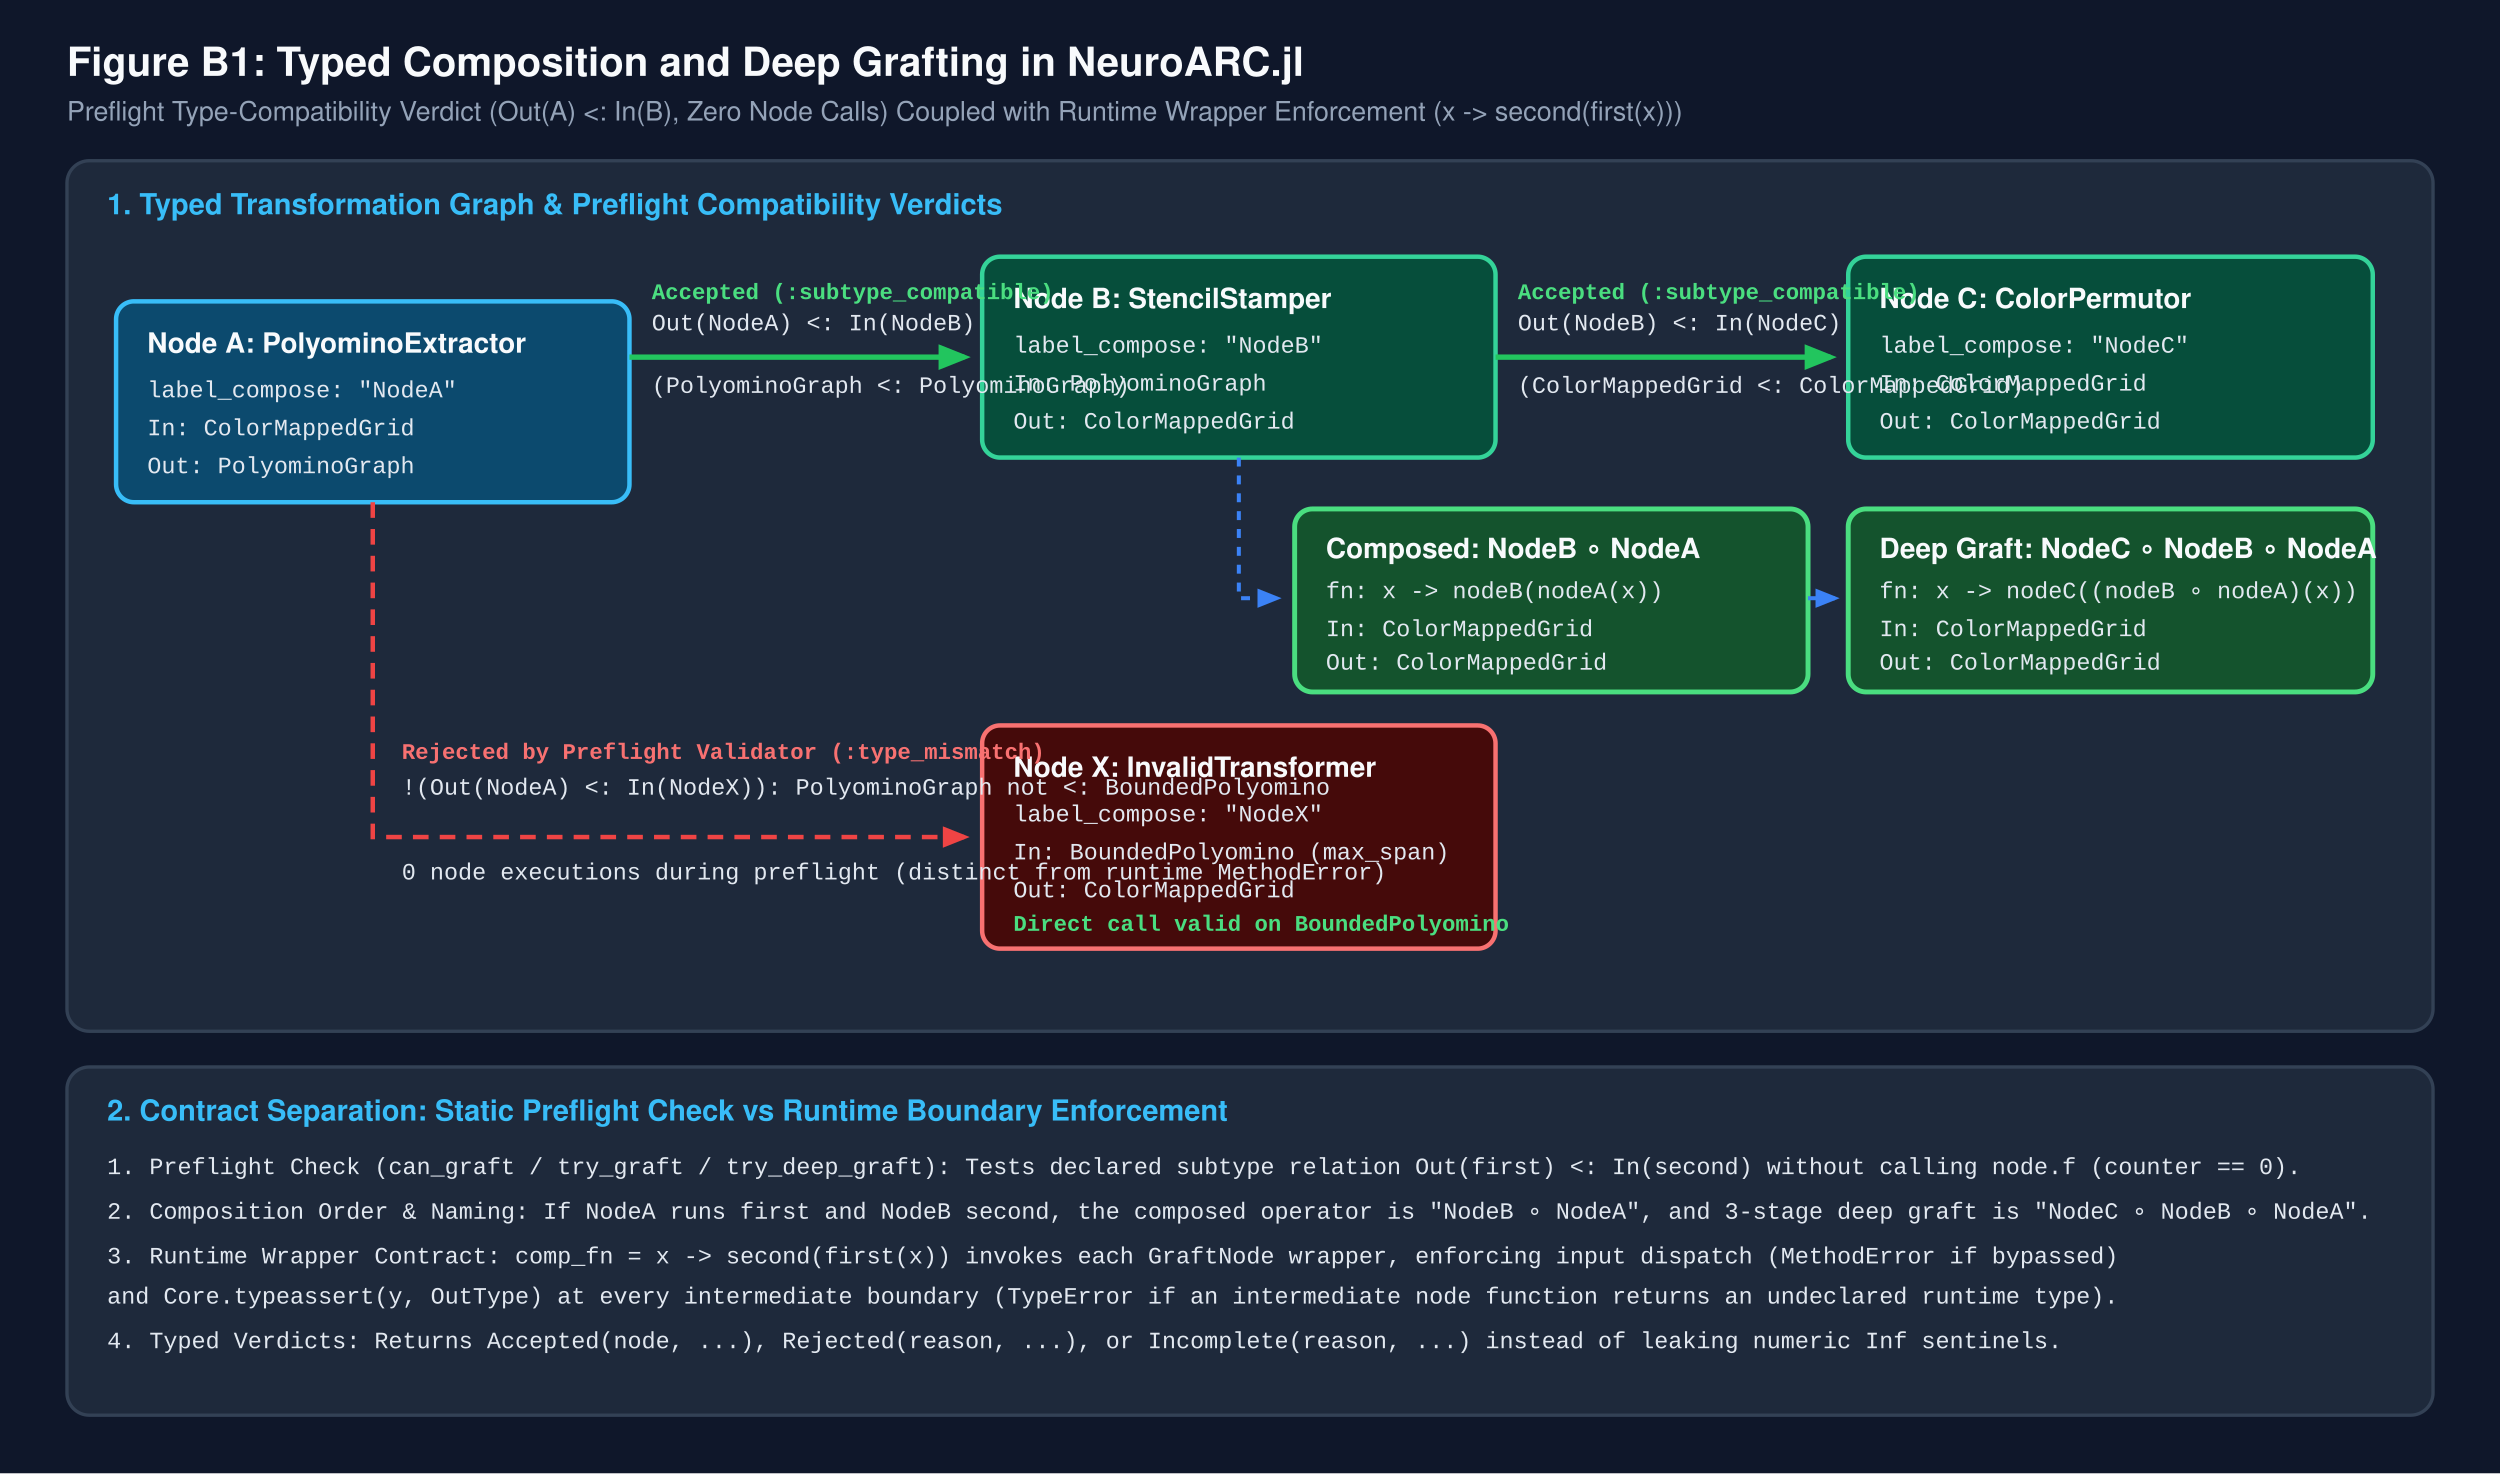
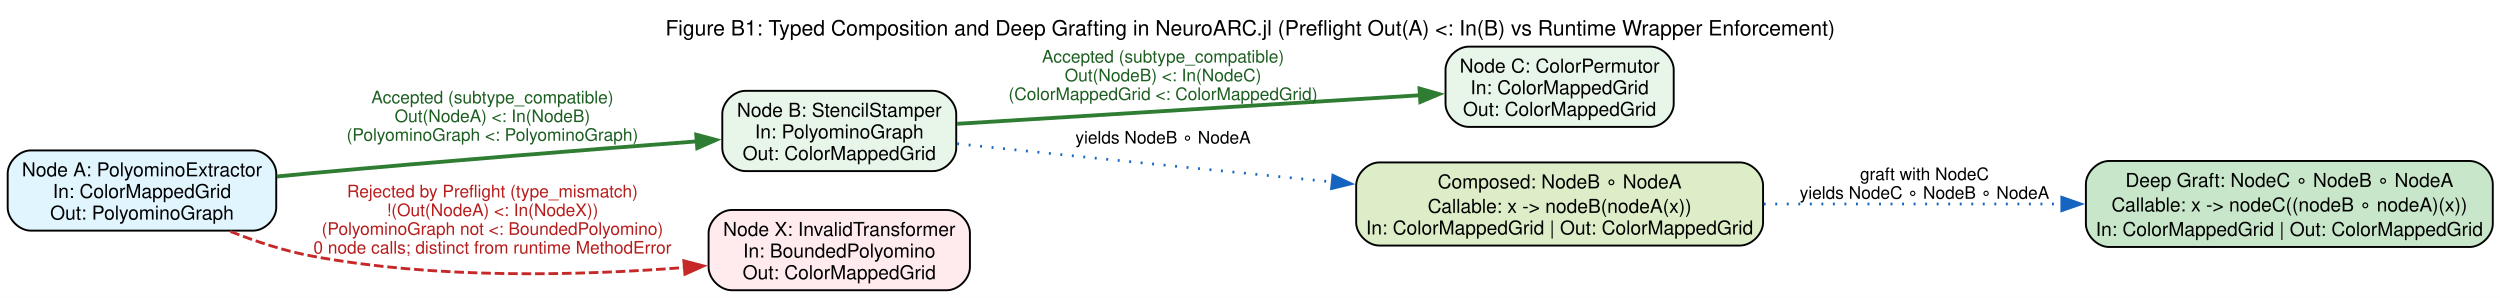
- <svg xmlns="http://www.w3.org/2000/svg" viewBox="0 0 1120 660" width="100%" height="100%">
-   <defs>
-     <style>
-       .bg { fill: #0f172a; }
-       .panel { fill: #1e293b; stroke: #334155; stroke-width: 1.5; rx: 10; }
-       .node-a { fill: #0c4a6e; stroke: #38bdf8; stroke-width: 2; rx: 8; }
-       .node-valid { fill: #064e3b; stroke: #34d399; stroke-width: 2; rx: 8; }
-       .node-comp { fill: #14532d; stroke: #4ade80; stroke-width: 2.2; rx: 8; }
-       .node-reject { fill: #450a0a; stroke: #f87171; stroke-width: 2; rx: 8; }
-       .title { font-family: 'Helvetica Neue', Helvetica, Arial, sans-serif; font-size: 18px; font-weight: 700; fill: #f8fafc; }
-       .subtitle { font-family: 'Helvetica Neue', Helvetica, Arial, sans-serif; font-size: 12px; fill: #94a3b8; }
-       .sec-hdr { font-family: 'Helvetica Neue', Helvetica, Arial, sans-serif; font-size: 13px; font-weight: 700; fill: #38bdf8; }
-       .node-title { font-family: 'Helvetica Neue', Helvetica, Arial, sans-serif; font-size: 12.5px; font-weight: 700; fill: #f8fafc; }
-       .mono { font-family: 'JetBrains Mono', 'Courier New', monospace; font-size: 10.5px; fill: #e2e8f0; }
-       .edge-ok-txt { font-family: 'JetBrains Mono', 'Courier New', monospace; font-size: 10px; font-weight: 700; fill: #4ade80; }
-       .edge-err-txt { font-family: 'JetBrains Mono', 'Courier New', monospace; font-size: 10px; font-weight: 700; fill: #f87171; }
-       .edge-comp-txt { font-family: 'JetBrains Mono', 'Courier New', monospace; font-size: 10px; font-weight: 700; fill: #60a5fa; }
-       .edge-ok { stroke: #22c55e; stroke-width: 2.4; fill: none; marker-end: url(#arrowOk); }
-       .edge-err { stroke: #ef4444; stroke-width: 2.0; stroke-dasharray: 7,5; fill: none; marker-end: url(#arrowErr); }
-       .edge-comp { stroke: #3b82f6; stroke-width: 1.8; stroke-dasharray: 4,4; fill: none; marker-end: url(#arrowComp); }
-     </style>
-     <marker id="arrowOk" viewBox="0 0 10 10" refX="8" refY="5" markerWidth="6" markerHeight="6" orient="auto-start-reverse">
-       <path d="M 0 1 L 10 5 L 0 9 z" fill="#22c55e" />
-     </marker>
-     <marker id="arrowErr" viewBox="0 0 10 10" refX="8" refY="5" markerWidth="6" markerHeight="6" orient="auto-start-reverse">
-       <path d="M 0 1 L 10 5 L 0 9 z" fill="#ef4444" />
-     </marker>
-     <marker id="arrowComp" viewBox="0 0 10 10" refX="8" refY="5" markerWidth="6" markerHeight="6" orient="auto-start-reverse">
-       <path d="M 0 1 L 10 5 L 0 9 z" fill="#3b82f6" />
-     </marker>
-   </defs>
-   <rect width="1120" height="660" class="bg" />
-   <text x="30" y="34" class="title">Figure B1: Typed Composition and Deep Grafting in NeuroARC.jl</text>
-   <text x="30" y="54" class="subtitle">Preflight Type-Compatibility Verdict (Out(A) &lt;: In(B), Zero Node Calls) Coupled with Runtime Wrapper Enforcement (x -&gt; second(first(x)))</text>
-   <rect x="30" y="72" width="1060" height="390" class="panel" />
-   <text x="48" y="96" class="sec-hdr">1. Typed Transformation Graph &amp; Preflight Compatibility Verdicts</text>
-   <rect x="52" y="135" width="230" height="90" class="node-a" />
-   <text x="66" y="158" class="node-title">Node A: PolyominoExtractor</text>
-   <text x="66" y="178" class="mono">label_compose: "NodeA"</text>
-   <text x="66" y="195" class="mono">In:  ColorMappedGrid</text>
-   <text x="66" y="212" class="mono">Out: PolyominoGraph</text>
-   <rect x="440" y="115" width="230" height="90" class="node-valid" />
-   <text x="454" y="138" class="node-title">Node B: StencilStamper</text>
-   <text x="454" y="158" class="mono">label_compose: "NodeB"</text>
-   <text x="454" y="175" class="mono">In:  PolyominoGraph</text>
-   <text x="454" y="192" class="mono">Out: ColorMappedGrid</text>
-   <rect x="828" y="115" width="235" height="90" class="node-valid" />
-   <text x="842" y="138" class="node-title">Node C: ColorPermutor</text>
-   <text x="842" y="158" class="mono">label_compose: "NodeC"</text>
-   <text x="842" y="175" class="mono">In:  ColorMappedGrid</text>
-   <text x="842" y="192" class="mono">Out: ColorMappedGrid</text>
-   <rect x="440" y="325" width="230" height="100" class="node-reject" />
-   <text x="454" y="348" class="node-title">Node X: InvalidTransformer</text>
-   <text x="454" y="368" class="mono">label_compose: "NodeX"</text>
-   <text x="454" y="385" class="mono">In:  BoundedPolyomino (max_span)</text>
-   <text x="454" y="402" class="mono">Out: ColorMappedGrid</text>
-   <text x="454" y="417" class="edge-ok-txt">Direct call valid on BoundedPolyomino</text>
-   <rect x="580" y="228" width="230" height="82" class="node-comp" />
-   <text x="594" y="250" class="node-title">Composed: NodeB ∘ NodeA</text>
-   <text x="594" y="268" class="mono">fn: x -&gt; nodeB(nodeA(x))</text>
-   <text x="594" y="285" class="mono">In: ColorMappedGrid</text>
-   <text x="594" y="300" class="mono">Out: ColorMappedGrid</text>
-   <rect x="828" y="228" width="235" height="82" class="node-comp" />
-   <text x="842" y="250" class="node-title">Deep Graft: NodeC ∘ NodeB ∘ NodeA</text>
-   <text x="842" y="268" class="mono">fn: x -&gt; nodeC((nodeB ∘ nodeA)(x))</text>
-   <text x="842" y="285" class="mono">In: ColorMappedGrid</text>
-   <text x="842" y="300" class="mono">Out: ColorMappedGrid</text>
-   <line x1="282" y1="160" x2="432" y2="160" class="edge-ok" />
-   <text x="292" y="134" class="edge-ok-txt">Accepted (:subtype_compatible)</text>
-   <text x="292" y="148" class="mono">Out(NodeA) &lt;: In(NodeB)</text>
-   <text x="292" y="176" class="mono">(PolyominoGraph &lt;: PolyominoGraph)</text>
-   <line x1="670" y1="160" x2="820" y2="160" class="edge-ok" />
-   <text x="680" y="134" class="edge-ok-txt">Accepted (:subtype_compatible)</text>
-   <text x="680" y="148" class="mono">Out(NodeB) &lt;: In(NodeC)</text>
-   <text x="680" y="176" class="mono">(ColorMappedGrid &lt;: ColorMappedGrid)</text>
-   <path d="M 167 225 L 167 375 L 432 375" class="edge-err" />
-   <text x="180" y="340" class="edge-err-txt">Rejected by Preflight Validator (:type_mismatch)</text>
-   <text x="180" y="356" class="mono">!(Out(NodeA) &lt;: In(NodeX)): PolyominoGraph not &lt;: BoundedPolyomino</text>
-   <text x="180" y="394" class="mono">0 node executions during preflight (distinct from runtime MethodError)</text>
-   <path d="M 555 205 L 555 268 L 572 268" class="edge-comp" />
-   <line x1="810" y1="268" x2="822" y2="268" class="edge-comp" />
-   <rect x="30" y="478" width="1060" height="156" class="panel" />
-   <text x="48" y="502" class="sec-hdr">2. Contract Separation: Static Preflight Check vs Runtime Boundary Enforcement</text>
-   <text x="48" y="526" class="mono">1. Preflight Check (can_graft / try_graft / try_deep_graft): Tests declared subtype relation Out(first) &lt;: In(second) without calling node.f (counter == 0).</text>
-   <text x="48" y="546" class="mono">2. Composition Order &amp; Naming: If NodeA runs first and NodeB second, the composed operator is "NodeB ∘ NodeA", and 3-stage deep graft is "NodeC ∘ NodeB ∘ NodeA".</text>
-   <text x="48" y="566" class="mono">3. Runtime Wrapper Contract: comp_fn = x -&gt; second(first(x)) invokes each GraftNode wrapper, enforcing input dispatch (MethodError if bypassed)</text>
-   <text x="48" y="584" class="mono">   and Core.typeassert(y, OutType) at every intermediate boundary (TypeError if an intermediate node function returns an undeclared runtime type).</text>
-   <text x="48" y="604" class="mono">4. Typed Verdicts: Returns Accepted(node, ...), Rejected(reason, ...), or Incomplete(reason, ...) instead of leaking numeric Inf sentinels.</text>
+ <svg xmlns="http://www.w3.org/2000/svg" width="1301pt" height="155pt" viewBox="0.00 0.00 1301.00 155.00">
+   <g id="graph0" class="graph" transform="scale(1 1) rotate(0) translate(4 151.03)">
+     <polygon fill="white" stroke="none" points="-4,4 -4,-151.03 1297.25,-151.03 1297.25,4 -4,4" />
+     <text xml:space="preserve" text-anchor="middle" x="646.62" y="-132.58" font-family="Helvetica,sans-Serif" font-size="11.00">Figure B1: Typed Composition and Deep Grafting in NeuroARC.jl (Preflight Out(A) &lt;: In(B) vs Runtime Wrapper Enforcement)</text>
+     <g id="node1" class="node">
+       <path fill="#e1f5fe" stroke="black" d="M127.75,-72.75C127.75,-72.75 12,-72.75 12,-72.75 6,-72.75 0,-66.75 0,-60.75 0,-60.75 0,-43 0,-43 0,-37 6,-31 12,-31 12,-31 127.75,-31 127.75,-31 133.75,-31 139.75,-37 139.75,-43 139.75,-43 139.75,-60.75 139.75,-60.75 139.75,-66.75 133.75,-72.75 127.75,-72.75" />
+       <text xml:space="preserve" text-anchor="middle" x="69.88" y="-59.25" font-family="Helvetica,sans-Serif" font-size="10.00">Node A: PolyominoExtractor</text>
+       <text xml:space="preserve" text-anchor="middle" x="69.88" y="-48" font-family="Helvetica,sans-Serif" font-size="10.00">In: ColorMappedGrid</text>
+       <text xml:space="preserve" text-anchor="middle" x="69.88" y="-36.75" font-family="Helvetica,sans-Serif" font-size="10.00">Out: PolyominoGraph</text>
+     </g>
+     <g id="node2" class="node">
+       <path fill="#e8f5e9" stroke="black" d="M481.62,-103.75C481.62,-103.75 383.88,-103.75 383.88,-103.75 377.88,-103.75 371.88,-97.75 371.88,-91.75 371.88,-91.75 371.88,-74 371.88,-74 371.88,-68 377.88,-62 383.88,-62 383.88,-62 481.62,-62 481.62,-62 487.62,-62 493.62,-68 493.62,-74 493.62,-74 493.62,-91.75 493.62,-91.75 493.62,-97.75 487.62,-103.75 481.62,-103.75" />
+       <text xml:space="preserve" text-anchor="middle" x="432.75" y="-90.25" font-family="Helvetica,sans-Serif" font-size="10.00">Node B: StencilStamper</text>
+       <text xml:space="preserve" text-anchor="middle" x="432.75" y="-79" font-family="Helvetica,sans-Serif" font-size="10.00">In: PolyominoGraph</text>
+       <text xml:space="preserve" text-anchor="middle" x="432.75" y="-67.75" font-family="Helvetica,sans-Serif" font-size="10.00">Out: ColorMappedGrid</text>
+     </g>
+     <g id="edge1" class="edge">
+       <path fill="none" stroke="#2e7d32" stroke-width="2" d="M140.09,-59.19C146.06,-59.78 152.01,-60.35 157.75,-60.88 225.83,-67.13 303.53,-73.28 358.75,-77.47" />
+       <polygon fill="#2e7d32" stroke="#2e7d32" stroke-width="2" points="358.33,-80.95 368.56,-78.22 358.86,-73.97 358.33,-80.95" />
+       <text xml:space="preserve" text-anchor="middle" x="252.25" y="-97.25" font-family="Helvetica,sans-Serif" font-size="9.00" fill="#1b5e20">Accepted (subtype_compatible)</text>
+       <text xml:space="preserve" text-anchor="middle" x="252.25" y="-87.5" font-family="Helvetica,sans-Serif" font-size="9.00" fill="#1b5e20">Out(NodeA) &lt;: In(NodeB)</text>
+       <text xml:space="preserve" text-anchor="middle" x="252.25" y="-77.75" font-family="Helvetica,sans-Serif" font-size="9.00" fill="#1b5e20">(PolyominoGraph &lt;: PolyominoGraph)</text>
+     </g>
+     <g id="node4" class="node">
+       <path fill="#ffebee" stroke="black" d="M488.75,-41.75C488.75,-41.75 376.75,-41.75 376.75,-41.75 370.75,-41.75 364.75,-35.75 364.75,-29.75 364.75,-29.75 364.75,-12 364.75,-12 364.75,-6 370.75,0 376.75,0 376.75,0 488.75,0 488.75,0 494.75,0 500.75,-6 500.75,-12 500.75,-12 500.75,-29.75 500.75,-29.75 500.75,-35.75 494.75,-41.75 488.75,-41.75" />
+       <text xml:space="preserve" text-anchor="middle" x="432.75" y="-28.25" font-family="Helvetica,sans-Serif" font-size="10.00">Node X: InvalidTransformer</text>
+       <text xml:space="preserve" text-anchor="middle" x="432.75" y="-17" font-family="Helvetica,sans-Serif" font-size="10.00">In: BoundedPolyomino</text>
+       <text xml:space="preserve" text-anchor="middle" x="432.75" y="-5.75" font-family="Helvetica,sans-Serif" font-size="10.00">Out: ColorMappedGrid</text>
+     </g>
+     <g id="edge3" class="edge">
+       <path fill="none" stroke="#c62828" stroke-width="1.5" stroke-dasharray="5,2" d="M115.92,-30.58C129.1,-25.36 143.74,-20.52 157.75,-17.88 222.4,-5.68 297.16,-7.53 352.24,-11.82" />
+       <polygon fill="#c62828" stroke="#c62828" stroke-width="1.5" points="351.87,-15.3 362.12,-12.64 352.45,-8.32 351.87,-15.3" />
+       <text xml:space="preserve" text-anchor="middle" x="252.25" y="-48.33" font-family="Helvetica,sans-Serif" font-size="9.00" fill="#b71c1c">Rejected by Preflight (type_mismatch)</text>
+       <text xml:space="preserve" text-anchor="middle" x="252.25" y="-38.58" font-family="Helvetica,sans-Serif" font-size="9.00" fill="#b71c1c">!(Out(NodeA) &lt;: In(NodeX))</text>
+       <text xml:space="preserve" text-anchor="middle" x="252.25" y="-28.82" font-family="Helvetica,sans-Serif" font-size="9.00" fill="#b71c1c">(PolyominoGraph not &lt;: BoundedPolyomino)</text>
+       <text xml:space="preserve" text-anchor="middle" x="252.25" y="-19.07" font-family="Helvetica,sans-Serif" font-size="9.00" fill="#b71c1c">0 node calls; distinct from runtime MethodError</text>
+     </g>
+     <g id="node3" class="node">
+       <path fill="#e8f5e9" stroke="black" d="M855,-126.75C855,-126.75 760.25,-126.75 760.25,-126.75 754.25,-126.75 748.25,-120.75 748.25,-114.75 748.25,-114.75 748.25,-97 748.25,-97 748.25,-91 754.25,-85 760.25,-85 760.25,-85 855,-85 855,-85 861,-85 867,-91 867,-97 867,-97 867,-114.75 867,-114.75 867,-120.75 861,-126.75 855,-126.75" />
+       <text xml:space="preserve" text-anchor="middle" x="807.62" y="-113.25" font-family="Helvetica,sans-Serif" font-size="10.00">Node C: ColorPermutor</text>
+       <text xml:space="preserve" text-anchor="middle" x="807.62" y="-102" font-family="Helvetica,sans-Serif" font-size="10.00">In: ColorMappedGrid</text>
+       <text xml:space="preserve" text-anchor="middle" x="807.62" y="-90.75" font-family="Helvetica,sans-Serif" font-size="10.00">Out: ColorMappedGrid</text>
+     </g>
+     <g id="edge2" class="edge">
+       <path fill="none" stroke="#2e7d32" stroke-width="2" d="M494.07,-86.6C559.95,-90.66 665.37,-97.16 735.3,-101.48" />
+       <polygon fill="#2e7d32" stroke="#2e7d32" stroke-width="2" points="734.71,-104.95 744.9,-102.07 735.14,-97.96 734.71,-104.95" />
+       <text xml:space="preserve" text-anchor="middle" x="601.25" y="-118.48" font-family="Helvetica,sans-Serif" font-size="9.00" fill="#1b5e20">Accepted (subtype_compatible)</text>
+       <text xml:space="preserve" text-anchor="middle" x="601.25" y="-108.73" font-family="Helvetica,sans-Serif" font-size="9.00" fill="#1b5e20">Out(NodeB) &lt;: In(NodeC)</text>
+       <text xml:space="preserve" text-anchor="middle" x="601.25" y="-98.98" font-family="Helvetica,sans-Serif" font-size="9.00" fill="#1b5e20">(ColorMappedGrid &lt;: ColorMappedGrid)</text>
+     </g>
+     <g id="node5" class="node">
+       <path fill="#dcedc8" stroke="black" d="M901.5,-66.5C901.5,-66.5 713.75,-66.5 713.75,-66.5 707.75,-66.5 701.75,-60.5 701.75,-54.5 701.75,-54.5 701.75,-35.25 701.75,-35.25 701.75,-29.25 707.75,-23.25 713.75,-23.25 713.75,-23.25 901.5,-23.25 901.5,-23.25 907.5,-23.25 913.5,-29.25 913.5,-35.25 913.5,-35.25 913.5,-54.5 913.5,-54.5 913.5,-60.5 907.5,-66.5 901.5,-66.5" />
+       <text xml:space="preserve" text-anchor="middle" x="807.62" y="-53" font-family="Helvetica,sans-Serif" font-size="10.00">Composed: NodeB ∘ NodeA</text>
+       <text xml:space="preserve" text-anchor="middle" x="807.62" y="-40.25" font-family="Helvetica,sans-Serif" font-size="10.00">Callable: x -&gt; nodeB(nodeA(x))</text>
+       <text xml:space="preserve" text-anchor="middle" x="807.62" y="-29" font-family="Helvetica,sans-Serif" font-size="10.00">In: ColorMappedGrid | Out: ColorMappedGrid</text>
+     </g>
+     <g id="edge4" class="edge">
+       <path fill="none" stroke="#1565c0" stroke-width="1.4" stroke-dasharray="1,5" d="M494.11,-76.24C502.39,-75.35 510.78,-74.46 518.75,-73.62 574.83,-67.77 637.08,-61.53 689.31,-56.35" />
+       <polygon fill="#1565c0" stroke="#1565c0" stroke-width="1.4" points="689.61,-59.84 699.21,-55.37 688.92,-52.88 689.61,-59.84" />
+       <text xml:space="preserve" text-anchor="middle" x="601.25" y="-76.33" font-family="Helvetica,sans-Serif" font-size="9.00">yields NodeB ∘ NodeA</text>
+     </g>
+     <g id="node6" class="node">
+       <path fill="#c8e6c9" stroke="black" d="M1281.25,-67.25C1281.25,-67.25 1093.5,-67.25 1093.5,-67.25 1087.5,-67.25 1081.5,-61.25 1081.5,-55.25 1081.5,-55.25 1081.5,-34.5 1081.5,-34.5 1081.5,-28.5 1087.5,-22.5 1093.5,-22.5 1093.5,-22.5 1281.25,-22.5 1281.25,-22.5 1287.25,-22.5 1293.25,-28.5 1293.25,-34.5 1293.25,-34.5 1293.25,-55.25 1293.25,-55.25 1293.25,-61.25 1287.25,-67.25 1281.25,-67.25" />
+       <text xml:space="preserve" text-anchor="middle" x="1187.38" y="-53.75" font-family="Helvetica,sans-Serif" font-size="10.00">Deep Graft: NodeC ∘ NodeB ∘ NodeA</text>
+       <text xml:space="preserve" text-anchor="middle" x="1187.38" y="-41" font-family="Helvetica,sans-Serif" font-size="10.00">Callable: x -&gt; nodeC((nodeB ∘ nodeA)(x))</text>
+       <text xml:space="preserve" text-anchor="middle" x="1187.38" y="-28.25" font-family="Helvetica,sans-Serif" font-size="10.00">In: ColorMappedGrid | Out: ColorMappedGrid</text>
+     </g>
+     <g id="edge5" class="edge">
+       <path fill="none" stroke="#1565c0" stroke-width="1.4" stroke-dasharray="1,5" d="M913.85,-44.88C962.05,-44.88 1019.36,-44.88 1068.96,-44.88" />
+       <polygon fill="#1565c0" stroke="#1565c0" stroke-width="1.4" points="1068.94,-48.38 1078.94,-44.88 1068.94,-41.38 1068.94,-48.38" />
+       <text xml:space="preserve" text-anchor="middle" x="997.5" y="-57.33" font-family="Helvetica,sans-Serif" font-size="9.00">graft with NodeC</text>
+       <text xml:space="preserve" text-anchor="middle" x="997.5" y="-47.58" font-family="Helvetica,sans-Serif" font-size="9.00">yields NodeC ∘ NodeB ∘ NodeA</text>
+     </g>
+   </g>
</svg>
